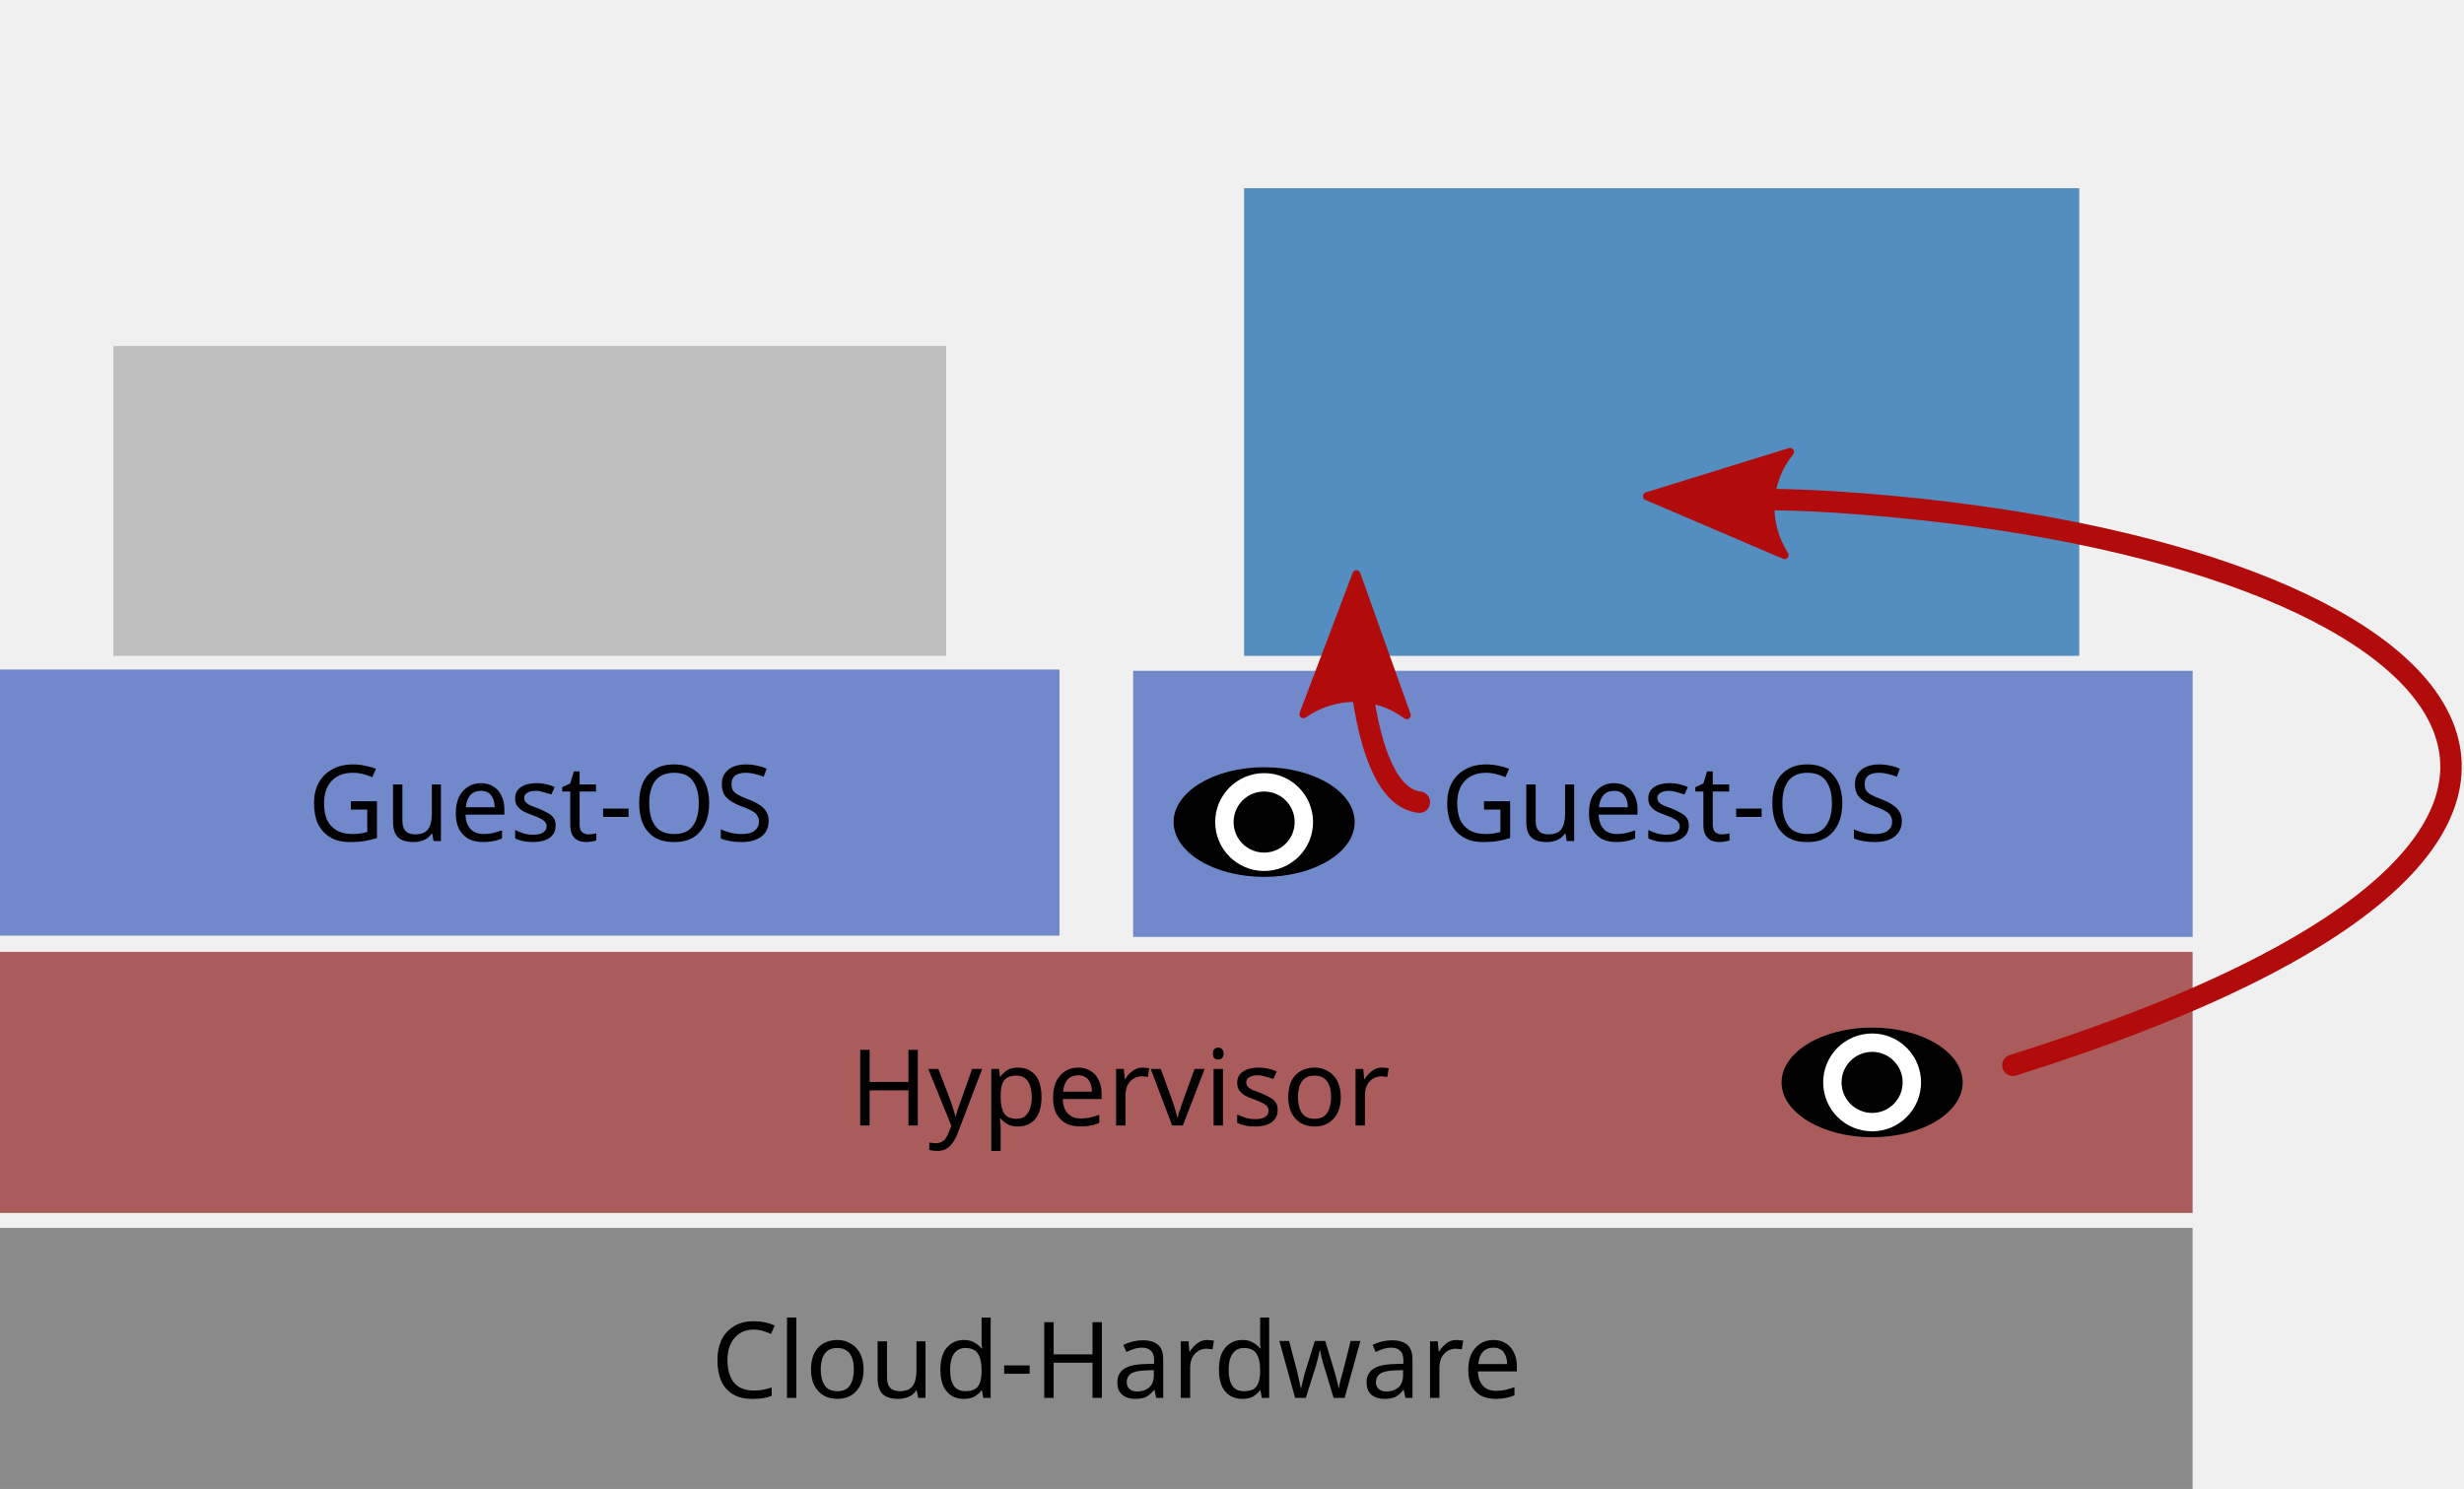
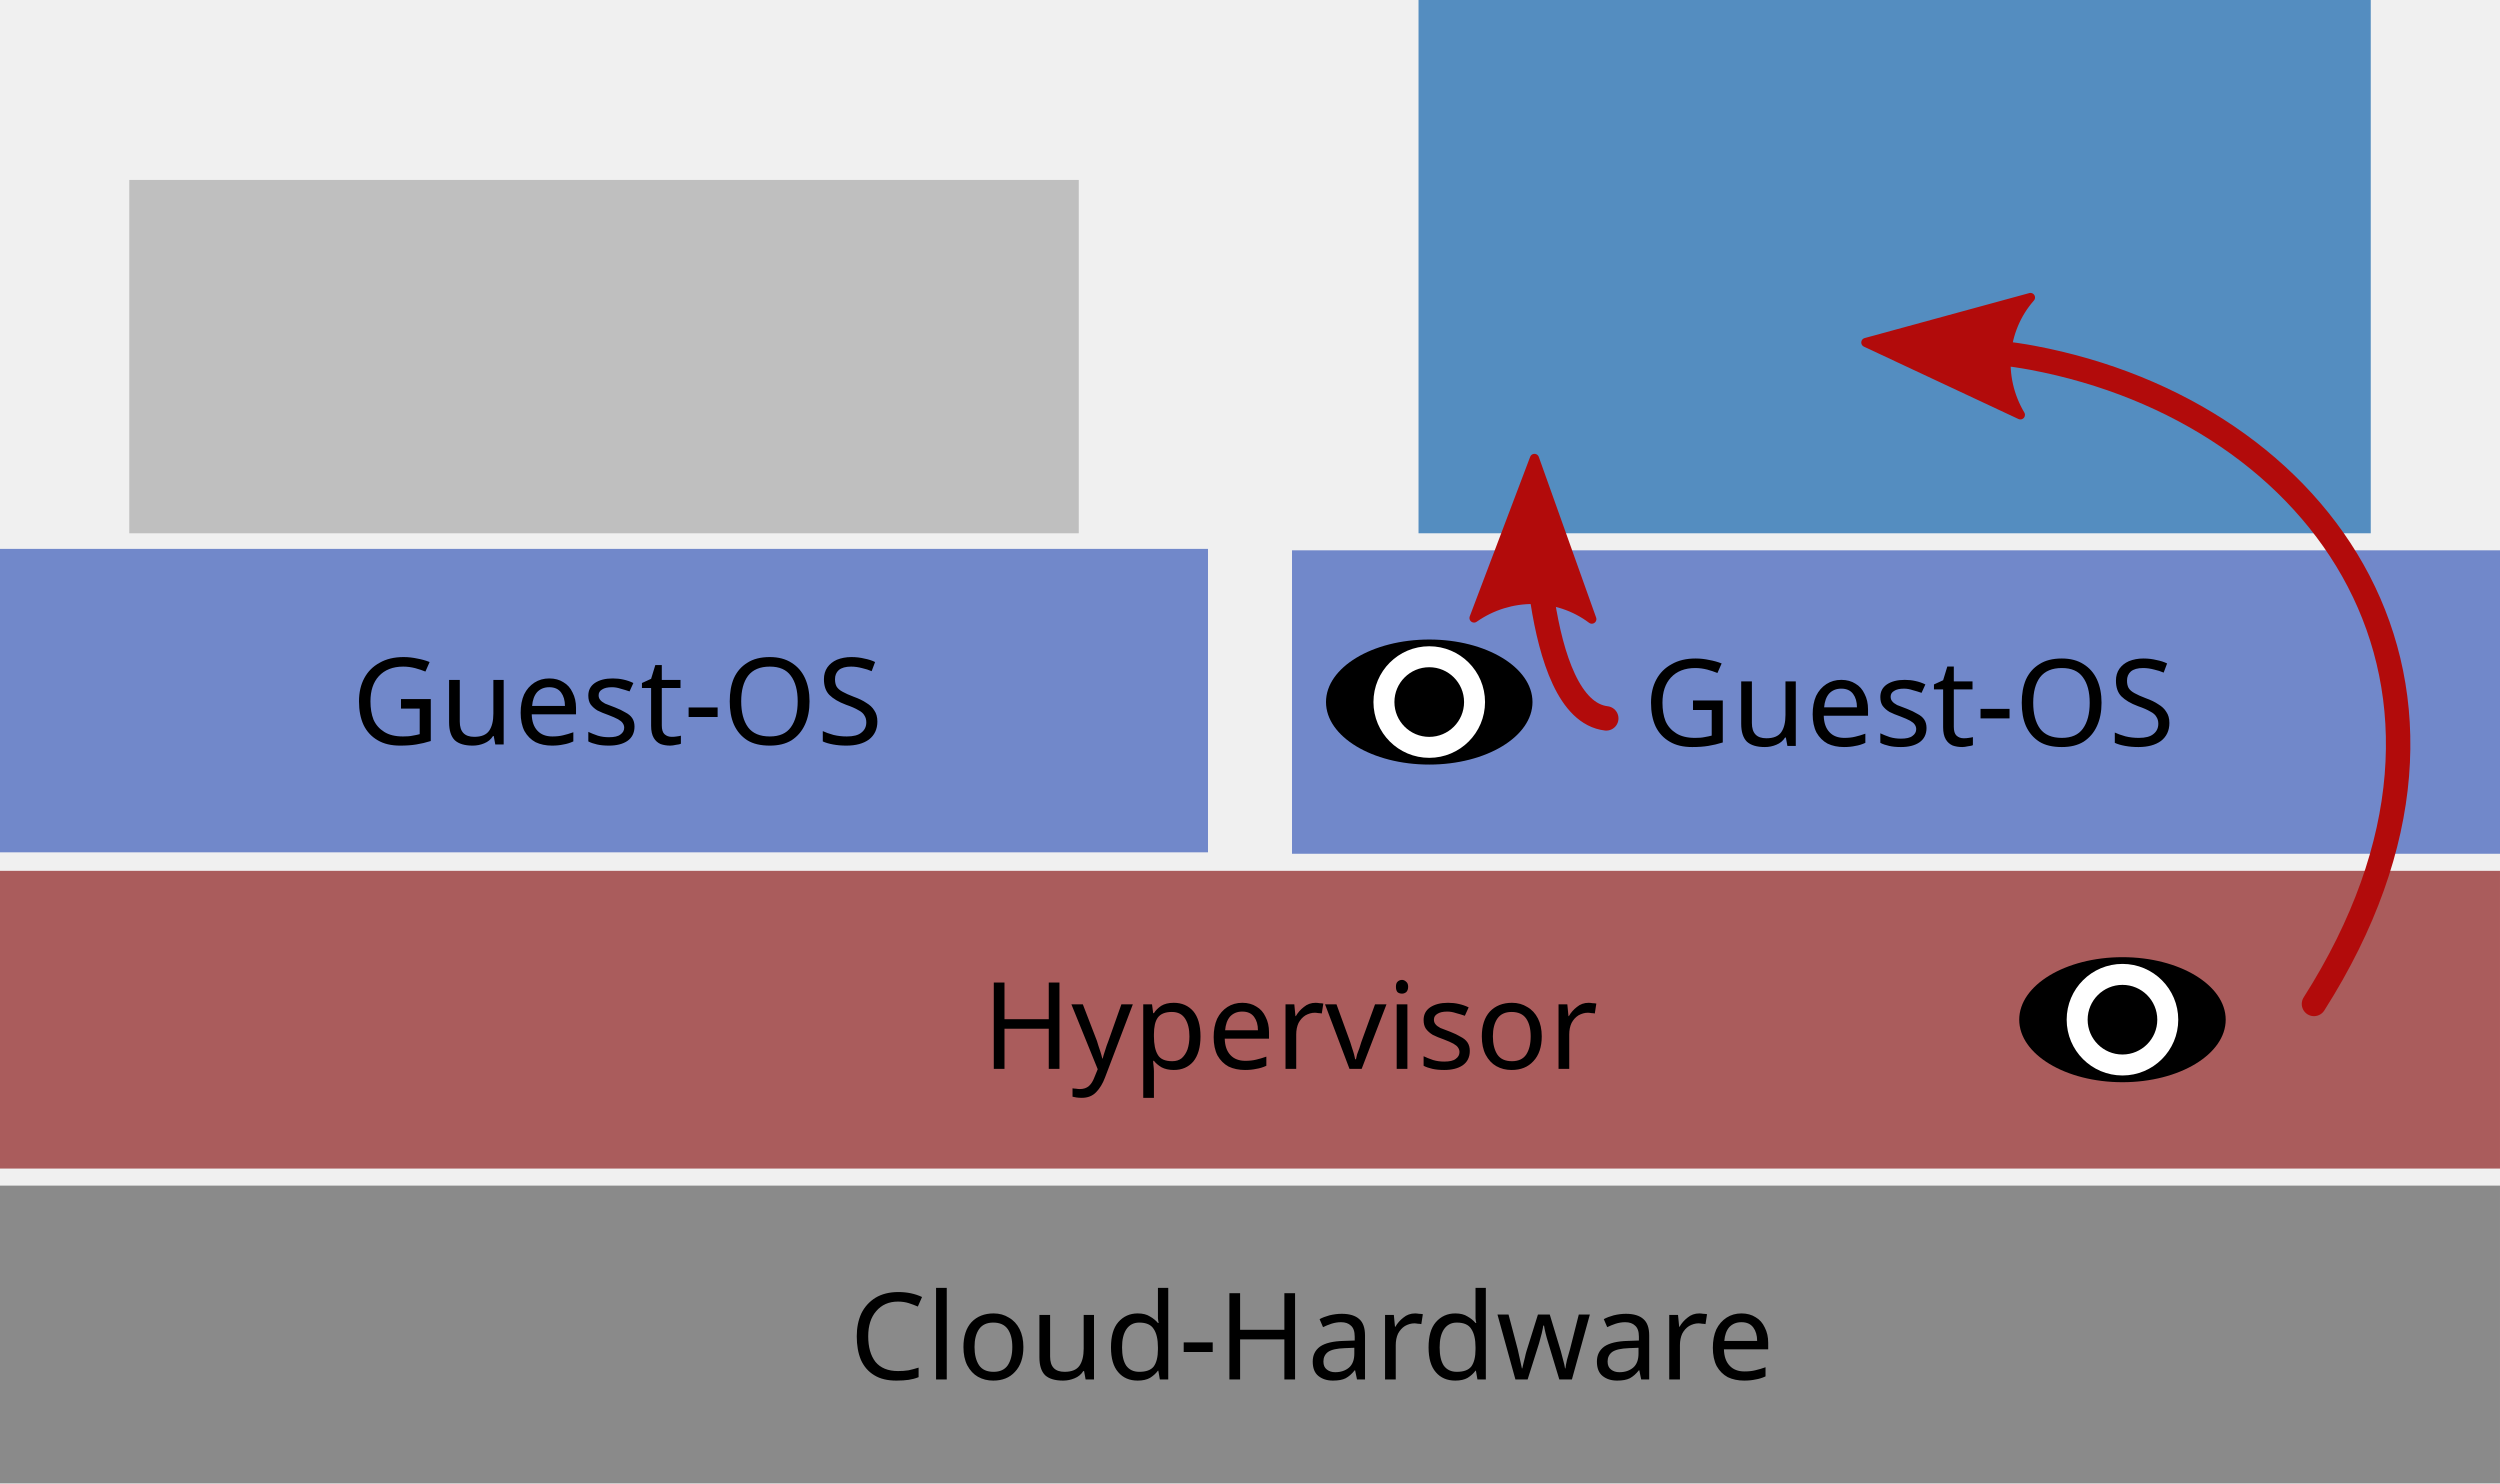
- <svg xmlns="http://www.w3.org/2000/svg" width="115mm" height="69.504mm" viewBox="0 0 115 69.504" version="1.1" id="svg872">
+ <svg xmlns="http://www.w3.org/2000/svg" width="102.334mm" height="60.718mm" viewBox="0 0 102.334 60.718" version="1.1" id="svg872">
  <defs id="defs866">
-     <marker orient="auto" refY="0.0" refX="0.0" id="marker7928" style="overflow:visible;">
-       <path id="path7926" style="fill-rule:evenodd;stroke-width:0.625;stroke-linejoin:round;stroke:#b20b0b;stroke-opacity:1;fill:#b20b0b;fill-opacity:1" d="M 8.719,4.034 L -2.207,0.016 L 8.719,-4.002 C 6.973,-1.63 6.983,1.616 8.719,4.034 z " transform="scale(0.6) rotate(180) translate(0,0)" />
+     <marker orient="auto" refY="0" refX="0" id="marker7928" style="overflow:visible">
+       <path id="path7926" style="fill:#b20b0b;fill-opacity:1;fill-rule:evenodd;stroke:#b20b0b;stroke-width:0.625;stroke-linejoin:round;stroke-opacity:1" d="M 8.719,4.034 -2.207,0.016 8.719,-4.002 c -1.745,2.372 -1.735,5.617 -6e-7,8.035 z" transform="scale(-0.6)" />
    </marker>
-     <marker orient="auto" refY="0.0" refX="0.0" id="marker7778" style="overflow:visible;">
-       <path id="path7776" style="fill-rule:evenodd;stroke-width:0.625;stroke-linejoin:round;stroke:#000000;stroke-opacity:1;fill:#000000;fill-opacity:1" d="M 8.719,4.034 L -2.207,0.016 L 8.719,-4.002 C 6.973,-1.63 6.983,1.616 8.719,4.034 z " transform="scale(1.1) rotate(180) translate(1,0)" />
+     <marker orient="auto" refY="0" refX="0" id="marker7778" style="overflow:visible">
+       <path id="path7776" style="fill:#000000;fill-opacity:1;fill-rule:evenodd;stroke:#000000;stroke-width:0.625;stroke-linejoin:round;stroke-opacity:1" d="M 8.719,4.034 -2.207,0.016 8.719,-4.002 c -1.745,2.372 -1.735,5.617 -6e-7,8.035 z" transform="matrix(-1.1,0,0,-1.1,-1.1,0)" />
    </marker>
    <marker orient="auto" refY="0" refX="0" id="Arrow2Mend" style="overflow:visible">
      <path id="path1721" style="fill:#b20b0b;fill-opacity:1;fill-rule:evenodd;stroke:#b20b0b;stroke-width:0.625;stroke-linejoin:round;stroke-opacity:1" d="M 8.719,4.034 -2.207,0.016 8.719,-4.002 c -1.745,2.372 -1.735,5.617 -6e-7,8.035 z" transform="scale(-0.6)" />
    </marker>
    <marker orient="auto" refY="0" refX="0" id="Arrow2Lstart" style="overflow:visible">
      <path id="path1712" style="fill:#eb0f0f;fill-opacity:1;fill-rule:evenodd;stroke:#eb0f0f;stroke-width:0.625;stroke-linejoin:round;stroke-opacity:1" d="M 8.719,4.034 -2.207,0.016 8.719,-4.002 c -1.745,2.372 -1.735,5.617 -6e-7,8.035 z" transform="matrix(1.1,0,0,1.1,1.1,0)" />
    </marker>
    <marker orient="auto" refY="0" refX="0" id="Arrow1Send" style="overflow:visible">
      <path id="path1709" d="M 0,0 5,-5 -12.5,0 5,5 Z" style="fill:#eb0f0f;fill-opacity:1;fill-rule:evenodd;stroke:#eb0f0f;stroke-width:1pt;stroke-opacity:1" transform="matrix(-0.2,0,0,-0.2,-1.2,0)" />
    </marker>
    <marker orient="auto" refY="0" refX="0" id="Arrow2Lend" style="overflow:visible">
      <path id="path1715" style="fill:#eb0f0f;fill-opacity:1;fill-rule:evenodd;stroke:#eb0f0f;stroke-width:0.625;stroke-linejoin:round;stroke-opacity:1" d="M 8.719,4.034 -2.207,0.016 8.719,-4.002 c -1.745,2.372 -1.735,5.617 -6e-7,8.035 z" transform="matrix(-1.1,0,0,-1.1,-1.1,0)" />
    </marker>
  </defs>
-   <g id="layer1" transform="translate(-58.35149,-27.025)">
-     <rect y="35.811" x="116.417" height="21.829" width="38.978" id="rect4518" style="fill:#548dc0;fill-opacity:1;stroke:none;stroke-width:0.169;stroke-miterlimit:4;stroke-dasharray:none;stroke-opacity:1" ry="0" />
-     <flowRoot transform="matrix(0.2645833,0,0,0.2645833,57.949,-12.24324)" style="font-style:normal;font-weight:normal;font-size:40px;line-height:1.25;font-family:sans-serif;letter-spacing:0px;word-spacing:0px;fill:#000000;fill-opacity:1;stroke:none" id="flowRoot4520" xml:space="preserve">
-       <flowRegion id="flowRegion4522">
-         <rect y="191.159" x="242.437" height="52.528" width="143.442" id="rect4524" />
+   <g id="layer1" transform="translate(-58.35149,-35.81126)">
+     <rect y="35.811" x="116.417" height="21.829" width="38.978" id="rect4518-9" style="fill:#548dc0;fill-opacity:1;stroke:none;stroke-width:0.169;stroke-miterlimit:4;stroke-dasharray:none;stroke-opacity:1" ry="0" />
+     <flowRoot transform="matrix(0.2645833,0,0,0.2645833,57.949,-12.24324)" style="font-style:normal;font-weight:normal;font-size:40px;line-height:1.25;font-family:sans-serif;letter-spacing:0px;word-spacing:0px;fill:#000000;fill-opacity:1;stroke:none" id="flowRoot4520-3" xml:space="preserve">
+       <flowRegion id="flowRegion4522-7">
+         <rect y="191.159" x="242.437" height="52.528" width="143.442" id="rect4524-0" />
      </flowRegion>
-       <flowPara style="font-style:normal;font-variant:normal;font-weight:normal;font-stretch:normal;font-size:18.667px;font-family:sans-serif;-inkscape-font-specification:'sans-serif, Normal';font-variant-ligatures:normal;font-variant-caps:normal;font-variant-numeric:normal;font-feature-settings:normal;text-align:start;writing-mode:lr-tb;text-anchor:start" id="flowPara4526">PW-Manager</flowPara>
+       <flowPara style="font-style:normal;font-variant:normal;font-weight:normal;font-stretch:normal;font-size:18.667px;font-family:sans-serif;-inkscape-font-specification:'sans-serif, Normal';font-variant-ligatures:normal;font-variant-caps:normal;font-variant-numeric:normal;font-feature-settings:normal;text-align:start;writing-mode:lr-tb;text-anchor:start" id="flowPara4526-7">PW-Manager</flowPara>
    </flowRoot>
-     <rect style="fill:#8a8a8a;fill-opacity:1;stroke:none;stroke-width:0.786;stroke-linecap:round;stroke-linejoin:round;stroke-miterlimit:4;stroke-dasharray:none;stroke-opacity:1;paint-order:stroke markers fill" id="rect1480" width="102.334" height="12.187" x="58.351" y="84.343" />
-     <text xml:space="preserve" style="font-style:normal;font-variant:normal;font-weight:normal;font-stretch:normal;font-size:4.939px;line-height:1.25;font-family:sans-serif;-inkscape-font-specification:'sans-serif, Normal';font-variant-ligatures:normal;font-variant-caps:normal;font-variant-numeric:normal;font-feature-settings:normal;text-align:start;letter-spacing:0px;word-spacing:0px;writing-mode:lr-tb;text-anchor:start;fill:#000000;fill-opacity:1;stroke:none;stroke-width:0.265" x="91.538" y="92.275" id="text1484">
-       <tspan id="tspan1482" x="91.538" y="92.275" style="font-style:normal;font-variant:normal;font-weight:normal;font-stretch:normal;font-size:4.939px;font-family:sans-serif;-inkscape-font-specification:'sans-serif, Normal';font-variant-ligatures:normal;font-variant-caps:normal;font-variant-numeric:normal;font-feature-settings:normal;text-align:start;writing-mode:lr-tb;text-anchor:start;stroke-width:0.265">Cloud-Hardware</tspan>
+     <rect style="fill:#8a8a8a;fill-opacity:1;stroke:none;stroke-width:0.786;stroke-linecap:round;stroke-linejoin:round;stroke-miterlimit:4;stroke-dasharray:none;stroke-opacity:1;paint-order:stroke markers fill" id="rect1480-9" width="102.334" height="12.187" x="58.351" y="84.343" />
+     <text xml:space="preserve" style="font-style:normal;font-variant:normal;font-weight:normal;font-stretch:normal;font-size:4.939px;line-height:1.25;font-family:sans-serif;-inkscape-font-specification:'sans-serif, Normal';font-variant-ligatures:normal;font-variant-caps:normal;font-variant-numeric:normal;font-feature-settings:normal;text-align:start;letter-spacing:0px;word-spacing:0px;writing-mode:lr-tb;text-anchor:start;fill:#000000;fill-opacity:1;stroke:none;stroke-width:0.265" x="93.126" y="92.275" id="text1484-47">
+       <tspan id="tspan1482-0" x="93.126" y="92.275" style="font-style:normal;font-variant:normal;font-weight:normal;font-stretch:normal;font-size:4.939px;font-family:sans-serif;-inkscape-font-specification:'sans-serif, Normal';font-variant-ligatures:normal;font-variant-caps:normal;font-variant-numeric:normal;font-feature-settings:normal;text-align:start;writing-mode:lr-tb;text-anchor:start;stroke-width:0.265">Cloud-Hardware</tspan>
    </text>
-     <rect style="fill:#aa5c5c;fill-opacity:1;stroke:none;stroke-width:0.786;stroke-linecap:round;stroke-linejoin:round;stroke-miterlimit:4;stroke-dasharray:none;stroke-opacity:1;paint-order:stroke markers fill" id="rect1480-0" width="102.334" height="12.187" x="58.351" y="71.458" />
-     <text xml:space="preserve" style="font-style:normal;font-variant:normal;font-weight:normal;font-stretch:normal;font-size:4.939px;line-height:1.25;font-family:sans-serif;-inkscape-font-specification:'sans-serif, Normal';font-variant-ligatures:normal;font-variant-caps:normal;font-variant-numeric:normal;font-feature-settings:normal;text-align:start;letter-spacing:0px;word-spacing:0px;writing-mode:lr-tb;text-anchor:start;fill:#000000;fill-opacity:1;stroke:none;stroke-width:0.265" x="98.017" y="79.56" id="text1484-4">
-       <tspan id="tspan1482-7" x="98.017" y="79.56" style="font-style:normal;font-variant:normal;font-weight:normal;font-stretch:normal;font-size:4.939px;font-family:sans-serif;-inkscape-font-specification:'sans-serif, Normal';font-variant-ligatures:normal;font-variant-caps:normal;font-variant-numeric:normal;font-feature-settings:normal;text-align:start;writing-mode:lr-tb;text-anchor:start;stroke-width:0.265">Hypervisor</tspan>
+     <rect style="fill:#aa5c5c;fill-opacity:1;stroke:none;stroke-width:0.786;stroke-linecap:round;stroke-linejoin:round;stroke-miterlimit:4;stroke-dasharray:none;stroke-opacity:1;paint-order:stroke markers fill" id="rect1480-0-2" width="102.334" height="12.187" x="58.351" y="71.458" />
+     <text xml:space="preserve" style="font-style:normal;font-variant:normal;font-weight:normal;font-stretch:normal;font-size:4.939px;line-height:1.25;font-family:sans-serif;-inkscape-font-specification:'sans-serif, Normal';font-variant-ligatures:normal;font-variant-caps:normal;font-variant-numeric:normal;font-feature-settings:normal;text-align:start;letter-spacing:0px;word-spacing:0px;writing-mode:lr-tb;text-anchor:start;fill:#000000;fill-opacity:1;stroke:none;stroke-width:0.265" x="98.546" y="79.56" id="text1484-4-2">
+       <tspan id="tspan1482-7-5" x="98.546" y="79.56" style="font-style:normal;font-variant:normal;font-weight:normal;font-stretch:normal;font-size:4.939px;font-family:sans-serif;-inkscape-font-specification:'sans-serif, Normal';font-variant-ligatures:normal;font-variant-caps:normal;font-variant-numeric:normal;font-feature-settings:normal;text-align:start;writing-mode:lr-tb;text-anchor:start;stroke-width:0.265">Hypervisor</tspan>
    </text>
-     <rect style="fill:#7188ca;fill-opacity:1;stroke:none;stroke-width:0.552;stroke-linecap:round;stroke-linejoin:round;stroke-miterlimit:4;stroke-dasharray:none;stroke-opacity:1;paint-order:stroke markers fill" id="rect1480-0-1" width="49.448" height="12.421" x="111.238" y="58.338" />
-     <text xml:space="preserve" style="font-style:normal;font-variant:normal;font-weight:normal;font-stretch:normal;font-size:4.939px;line-height:1.25;font-family:sans-serif;-inkscape-font-specification:'sans-serif, Normal';font-variant-ligatures:normal;font-variant-caps:normal;font-variant-numeric:normal;font-feature-settings:normal;text-align:start;letter-spacing:0px;word-spacing:0px;writing-mode:lr-tb;text-anchor:start;fill:#000000;fill-opacity:1;stroke:none;stroke-width:0.265" x="125.596" y="66.285" id="text1484-4-7">
-       <tspan id="tspan1482-7-2" x="125.596" y="66.285" style="font-style:normal;font-variant:normal;font-weight:normal;font-stretch:normal;font-size:4.939px;font-family:sans-serif;-inkscape-font-specification:'sans-serif, Normal';font-variant-ligatures:normal;font-variant-caps:normal;font-variant-numeric:normal;font-feature-settings:normal;text-align:start;writing-mode:lr-tb;text-anchor:start;stroke-width:0.265">Guest-OS</tspan>
+     <rect style="fill:#7188ca;fill-opacity:1;stroke:none;stroke-width:0.552;stroke-linecap:round;stroke-linejoin:round;stroke-miterlimit:4;stroke-dasharray:none;stroke-opacity:1;paint-order:stroke markers fill" id="rect1480-0-1-61" width="49.448" height="12.421" x="111.238" y="58.338" />
+     <text xml:space="preserve" style="font-style:normal;font-variant:normal;font-weight:normal;font-stretch:normal;font-size:4.939px;line-height:1.25;font-family:sans-serif;-inkscape-font-specification:'sans-serif, Normal';font-variant-ligatures:normal;font-variant-caps:normal;font-variant-numeric:normal;font-feature-settings:normal;text-align:start;letter-spacing:0px;word-spacing:0px;writing-mode:lr-tb;text-anchor:start;fill:#000000;fill-opacity:1;stroke:none;stroke-width:0.265" x="125.635" y="66.344" id="text1484-4-7-4">
+       <tspan id="tspan1482-7-2-2" x="125.635" y="66.344" style="font-style:normal;font-variant:normal;font-weight:normal;font-stretch:normal;font-size:4.939px;font-family:sans-serif;-inkscape-font-specification:'sans-serif, Normal';font-variant-ligatures:normal;font-variant-caps:normal;font-variant-numeric:normal;font-feature-settings:normal;text-align:start;writing-mode:lr-tb;text-anchor:start;stroke-width:0.265">Guest-OS</tspan>
    </text>
-     <rect style="fill:#7188ca;fill-opacity:1;stroke:none;stroke-width:0.552;stroke-linecap:round;stroke-linejoin:round;stroke-miterlimit:4;stroke-dasharray:none;stroke-opacity:1;paint-order:stroke markers fill" id="rect1480-0-1-6" width="49.448" height="12.421" x="58.351" y="58.279" />
-     <text xml:space="preserve" style="font-style:normal;font-variant:normal;font-weight:normal;font-stretch:normal;font-size:4.939px;line-height:1.25;font-family:sans-serif;-inkscape-font-specification:'sans-serif, Normal';font-variant-ligatures:normal;font-variant-caps:normal;font-variant-numeric:normal;font-feature-settings:normal;text-align:start;letter-spacing:0px;word-spacing:0px;writing-mode:lr-tb;text-anchor:start;fill:#000000;fill-opacity:1;stroke:none;stroke-width:0.265" x="72.709" y="66.285" id="text1484-4-7-9">
-       <tspan id="tspan1482-7-2-6" x="72.709" y="66.285" style="font-style:normal;font-variant:normal;font-weight:normal;font-stretch:normal;font-size:4.939px;font-family:sans-serif;-inkscape-font-specification:'sans-serif, Normal';font-variant-ligatures:normal;font-variant-caps:normal;font-variant-numeric:normal;font-feature-settings:normal;text-align:start;writing-mode:lr-tb;text-anchor:start;stroke-width:0.265">Guest-OS</tspan>
+     <rect style="fill:#7188ca;fill-opacity:1;stroke:none;stroke-width:0.552;stroke-linecap:round;stroke-linejoin:round;stroke-miterlimit:4;stroke-dasharray:none;stroke-opacity:1;paint-order:stroke markers fill" id="rect1480-0-1-6-8" width="49.448" height="12.421" x="58.351" y="58.279" />
+     <text xml:space="preserve" style="font-style:normal;font-variant:normal;font-weight:normal;font-stretch:normal;font-size:4.939px;line-height:1.25;font-family:sans-serif;-inkscape-font-specification:'sans-serif, Normal';font-variant-ligatures:normal;font-variant-caps:normal;font-variant-numeric:normal;font-feature-settings:normal;text-align:start;letter-spacing:0px;word-spacing:0px;writing-mode:lr-tb;text-anchor:start;fill:#000000;fill-opacity:1;stroke:none;stroke-width:0.265" x="72.749" y="66.285" id="text1484-4-7-9-2">
+       <tspan id="tspan1482-7-2-6-6" x="72.749" y="66.285" style="font-style:normal;font-variant:normal;font-weight:normal;font-stretch:normal;font-size:4.939px;font-family:sans-serif;-inkscape-font-specification:'sans-serif, Normal';font-variant-ligatures:normal;font-variant-caps:normal;font-variant-numeric:normal;font-feature-settings:normal;text-align:start;writing-mode:lr-tb;text-anchor:start;stroke-width:0.265">Guest-OS</tspan>
    </text>
-     <rect y="43.177" x="63.643" height="14.463" width="38.866" id="rect4518-7" style="fill:#bfbfbf;fill-opacity:1;stroke:none;stroke-width:0.2;stroke-miterlimit:4;stroke-dasharray:none;stroke-opacity:1" ry="0" />
-     <flowRoot xml:space="preserve" id="flowRoot1604" style="font-style:normal;font-weight:normal;font-size:40px;line-height:1.25;font-family:sans-serif;letter-spacing:0px;word-spacing:0px;fill:#000000;fill-opacity:1;stroke:none" transform="matrix(0.2645833,0,0,0.2645833,67.61919,42.77857)">
-       <flowRegion id="flowRegion1606">
-         <rect id="rect1608" width="136.371" height="50.003" x="196.475" y="10.342" />
+     <rect y="43.177" x="63.643" height="14.463" width="38.866" id="rect4518-7-8" style="fill:#bfbfbf;fill-opacity:1;stroke:none;stroke-width:0.2;stroke-miterlimit:4;stroke-dasharray:none;stroke-opacity:1" ry="0" />
+     <flowRoot xml:space="preserve" id="flowRoot1604-2" style="font-style:normal;font-weight:normal;font-size:40px;line-height:1.25;font-family:sans-serif;letter-spacing:0px;word-spacing:0px;fill:#000000;fill-opacity:1;stroke:none" transform="matrix(0.2645833,0,0,0.2645833,67.61919,43.83691)">
+       <flowRegion id="flowRegion1606-3">
+         <rect id="rect1608-1" width="136.371" height="50.003" x="196.475" y="10.342" />
      </flowRegion>
-       <flowPara id="flowPara1610" style="font-style:normal;font-variant:normal;font-weight:normal;font-stretch:normal;font-size:16px;font-family:sans-serif;-inkscape-font-specification:'sans-serif, Normal';font-variant-ligatures:normal;font-variant-caps:normal;font-variant-numeric:normal;font-feature-settings:normal;text-align:start;writing-mode:lr-tb;text-anchor:start">\tiny Password 1</flowPara>
+       <flowPara id="flowPara1610-7" style="font-style:normal;font-variant:normal;font-weight:normal;font-stretch:normal;font-size:16px;font-family:sans-serif;-inkscape-font-specification:'sans-serif, Normal';font-variant-ligatures:normal;font-variant-caps:normal;font-variant-numeric:normal;font-feature-settings:normal;text-align:start;writing-mode:lr-tb;text-anchor:start">\tiny Password 1</flowPara>
    </flowRoot>
-     <flowRoot xml:space="preserve" id="flowRoot1604-0" style="font-style:normal;font-weight:normal;font-size:40px;line-height:1.25;font-family:sans-serif;letter-spacing:0px;word-spacing:0px;fill:#000000;fill-opacity:1;stroke:none" transform="matrix(0.2645833,0,0,0.2645833,67.61919,47.02758)">
-       <flowRegion id="flowRegion1606-4">
-         <rect id="rect1608-2" width="136.371" height="50.003" x="196.475" y="10.342" />
+     <flowRoot xml:space="preserve" id="flowRoot1604-0-4" style="font-style:normal;font-weight:normal;font-size:40px;line-height:1.25;font-family:sans-serif;letter-spacing:0px;word-spacing:0px;fill:#000000;fill-opacity:1;stroke:none" transform="matrix(0.2645833,0,0,0.2645833,67.61919,48.08591)">
+       <flowRegion id="flowRegion1606-4-3">
+         <rect id="rect1608-2-5" width="136.371" height="50.003" x="196.475" y="10.342" />
      </flowRegion>
-       <flowPara id="flowPara1610-9" style="font-style:normal;font-variant:normal;font-weight:normal;font-stretch:normal;font-size:16px;font-family:sans-serif;-inkscape-font-specification:'sans-serif, Normal';font-variant-ligatures:normal;font-variant-caps:normal;font-variant-numeric:normal;font-feature-settings:normal;text-align:start;writing-mode:lr-tb;text-anchor:start">\tiny Password 2</flowPara>
+       <flowPara id="flowPara1610-9-2" style="font-style:normal;font-variant:normal;font-weight:normal;font-stretch:normal;font-size:16px;font-family:sans-serif;-inkscape-font-specification:'sans-serif, Normal';font-variant-ligatures:normal;font-variant-caps:normal;font-variant-numeric:normal;font-feature-settings:normal;text-align:start;writing-mode:lr-tb;text-anchor:start">\tiny Password 2</flowPara>
    </flowRoot>
-     <path style="fill:none;stroke:#b20b0b;stroke-width:1;stroke-linecap:round;stroke-linejoin:miter;stroke-miterlimit:4;stroke-dasharray:none;stroke-opacity:1;marker-end:url(#Arrow2Mend)" d="m 152.297,76.752 c 34.67,-10.887 20.749,-24.398 -8.324,-26.295 -2.884,-0.188 -4.992,-0.082 -7.429,-0.209" id="path2583" />
-     <path style="fill:none;stroke:#b20b0b;stroke-width:1;stroke-linecap:round;stroke-linejoin:miter;stroke-miterlimit:4;stroke-dasharray:none;stroke-opacity:1;marker-end:url(#marker7928)" d="m 124.597,64.472 c -3.028,-0.362 -2.941,-9.317 -2.941,-9.317" id="path7756" />
-     <g id="g7744-8" transform="matrix(0.7507379,0,0,0.7507379,68.59159,-26.35955)">
+   </g>
+   <g id="layer2">
+     <path style="fill:none;stroke:#b20b0b;stroke-width:1;stroke-linecap:round;stroke-linejoin:miter;stroke-miterlimit:4;stroke-dasharray:none;stroke-opacity:1;marker-end:url(#Arrow2Mend)" d="m 94.719,41.095 c 8.349,-13.125 0.367,-24.217 -11.531,-26.45 -1.736,-0.326 -3.64,-0.363 -5.492,-0.522" id="path2583" />
+     <path style="fill:none;stroke:#b20b0b;stroke-width:1;stroke-linecap:round;stroke-linejoin:miter;stroke-miterlimit:4;stroke-dasharray:none;stroke-opacity:1;marker-end:url(#marker7928)" d="M 65.75,29.406 C 62.722,29.044 62.808,20.089 62.808,20.089" id="path7756" />
+     <g id="g7744-8" transform="matrix(0.7507379,0,0,0.7507379,9.744655,-63.02049)">
      <g id="g7748-9" transform="matrix(0.4680481,0,0,0.4680481,28.72465,71.69559)">
        <ellipse style="fill:#000000;fill-opacity:1;stroke:none;stroke-width:1;stroke-linecap:round;stroke-linejoin:round;stroke-miterlimit:4;stroke-dasharray:none;stroke-opacity:1;paint-order:stroke markers fill" id="path7723-3" cx="77.394" cy="107.955" rx="12.027" ry="7.283" />
        <circle style="fill:none;fill-opacity:1;stroke:#ffffff;stroke-width:2.443;stroke-linecap:round;stroke-linejoin:round;stroke-miterlimit:4;stroke-dasharray:none;stroke-opacity:1;paint-order:stroke markers fill" id="path7725-6-1" cx="77.394" cy="107.955" r="5.278" />
      </g>
    </g>
-     <g id="g7744-8-2" transform="matrix(0.7507379,0,0,0.7507379,96.96749,-14.20702)">
+     <g id="g7744-8-2" transform="matrix(0.7507379,0,0,0.7507379,38.12055,-50.01827)">
      <g id="g7748-9-8" transform="matrix(0.4680481,0,0,0.4680481,28.72465,71.69559)">
        <ellipse style="fill:#000000;fill-opacity:1;stroke:none;stroke-width:1;stroke-linecap:round;stroke-linejoin:round;stroke-miterlimit:4;stroke-dasharray:none;stroke-opacity:1;paint-order:stroke markers fill" id="path7723-3-8" cx="77.394" cy="107.955" rx="12.027" ry="7.283" />
        <circle style="fill:none;fill-opacity:1;stroke:#ffffff;stroke-width:2.443;stroke-linecap:round;stroke-linejoin:round;stroke-miterlimit:4;stroke-dasharray:none;stroke-opacity:1;paint-order:stroke markers fill" id="path7725-6-1-9" cx="77.394" cy="107.955" r="5.278" />
      </g>
    </g>
  </g>
</svg>
